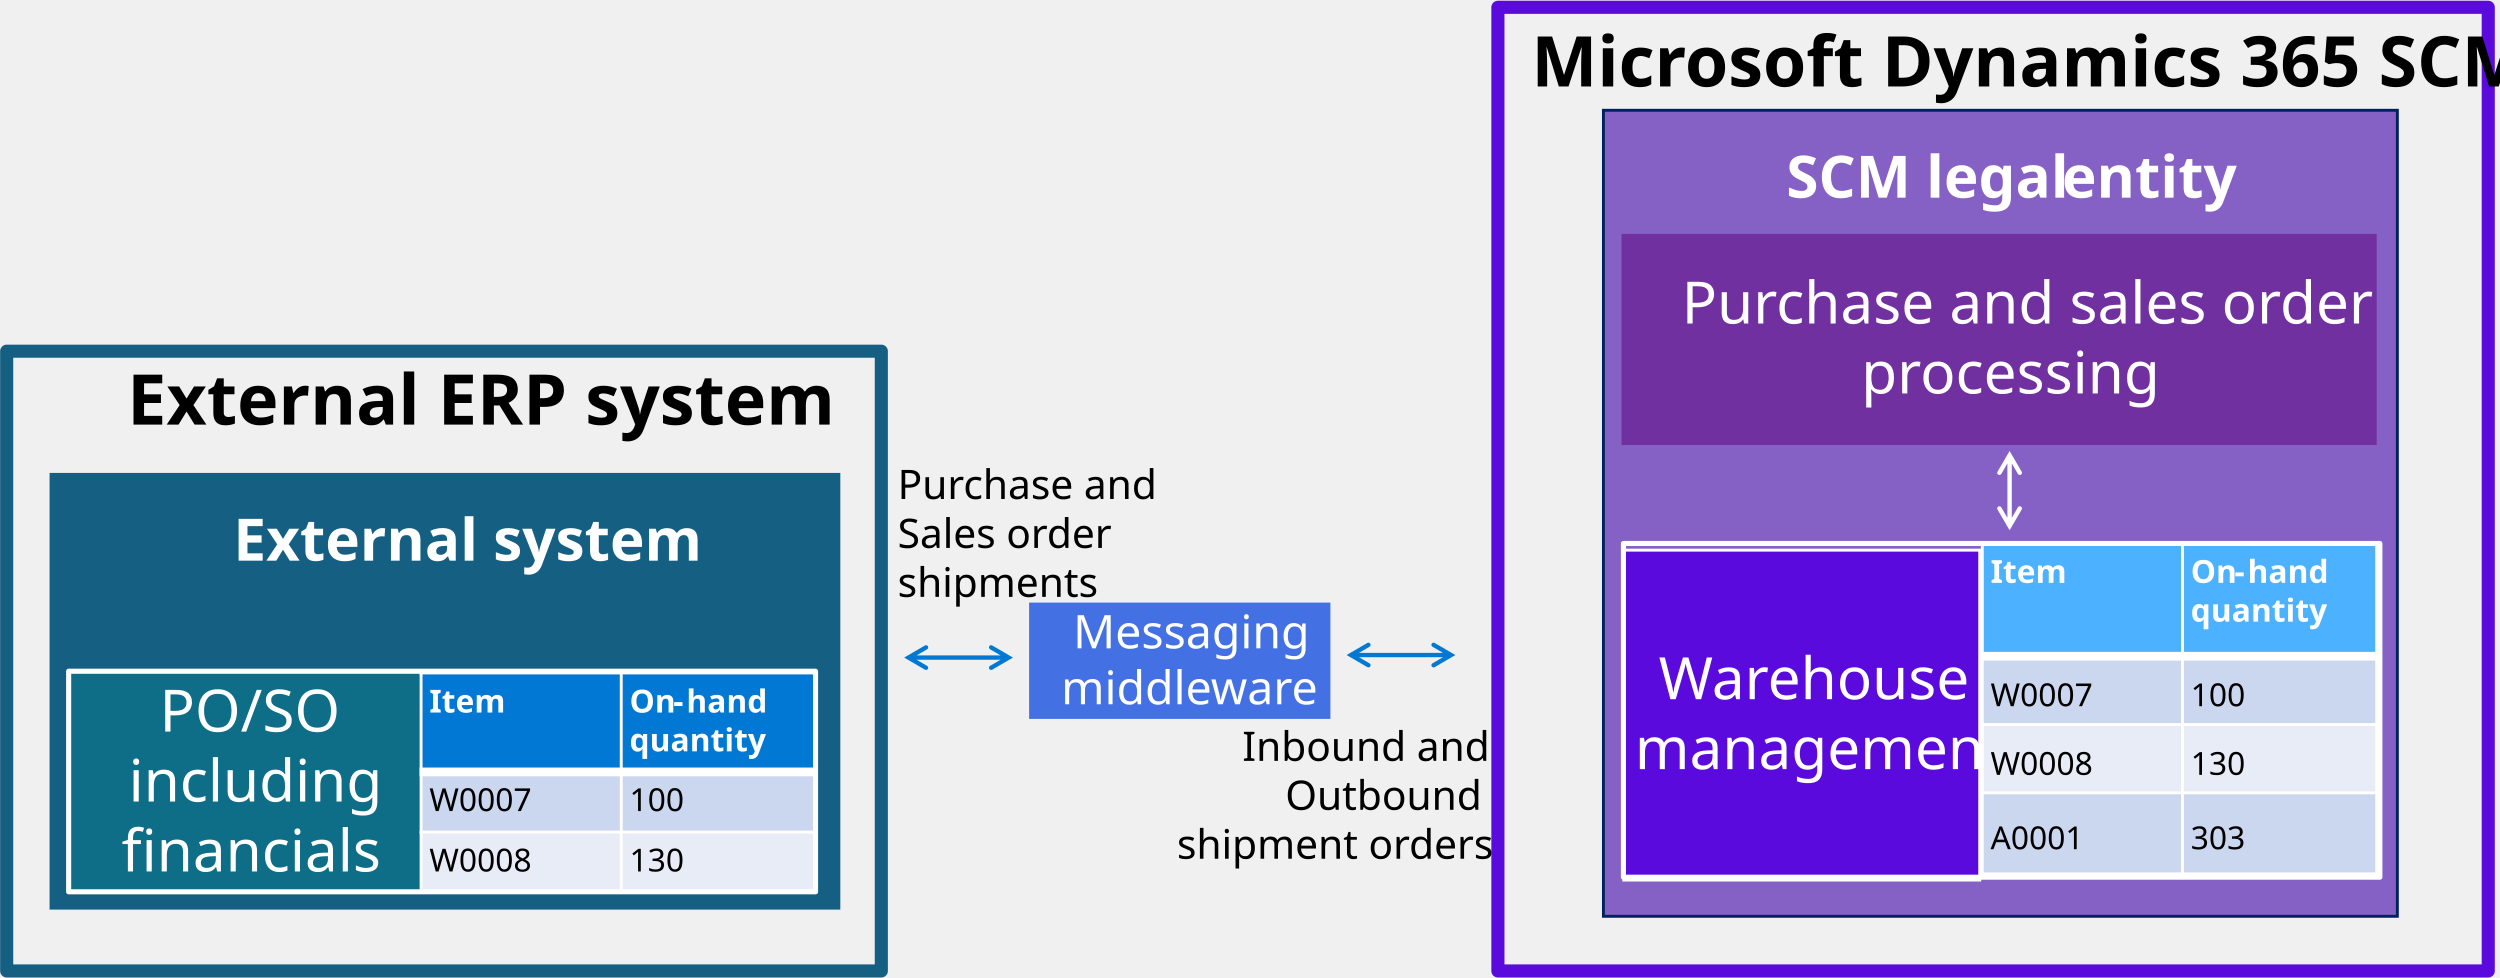
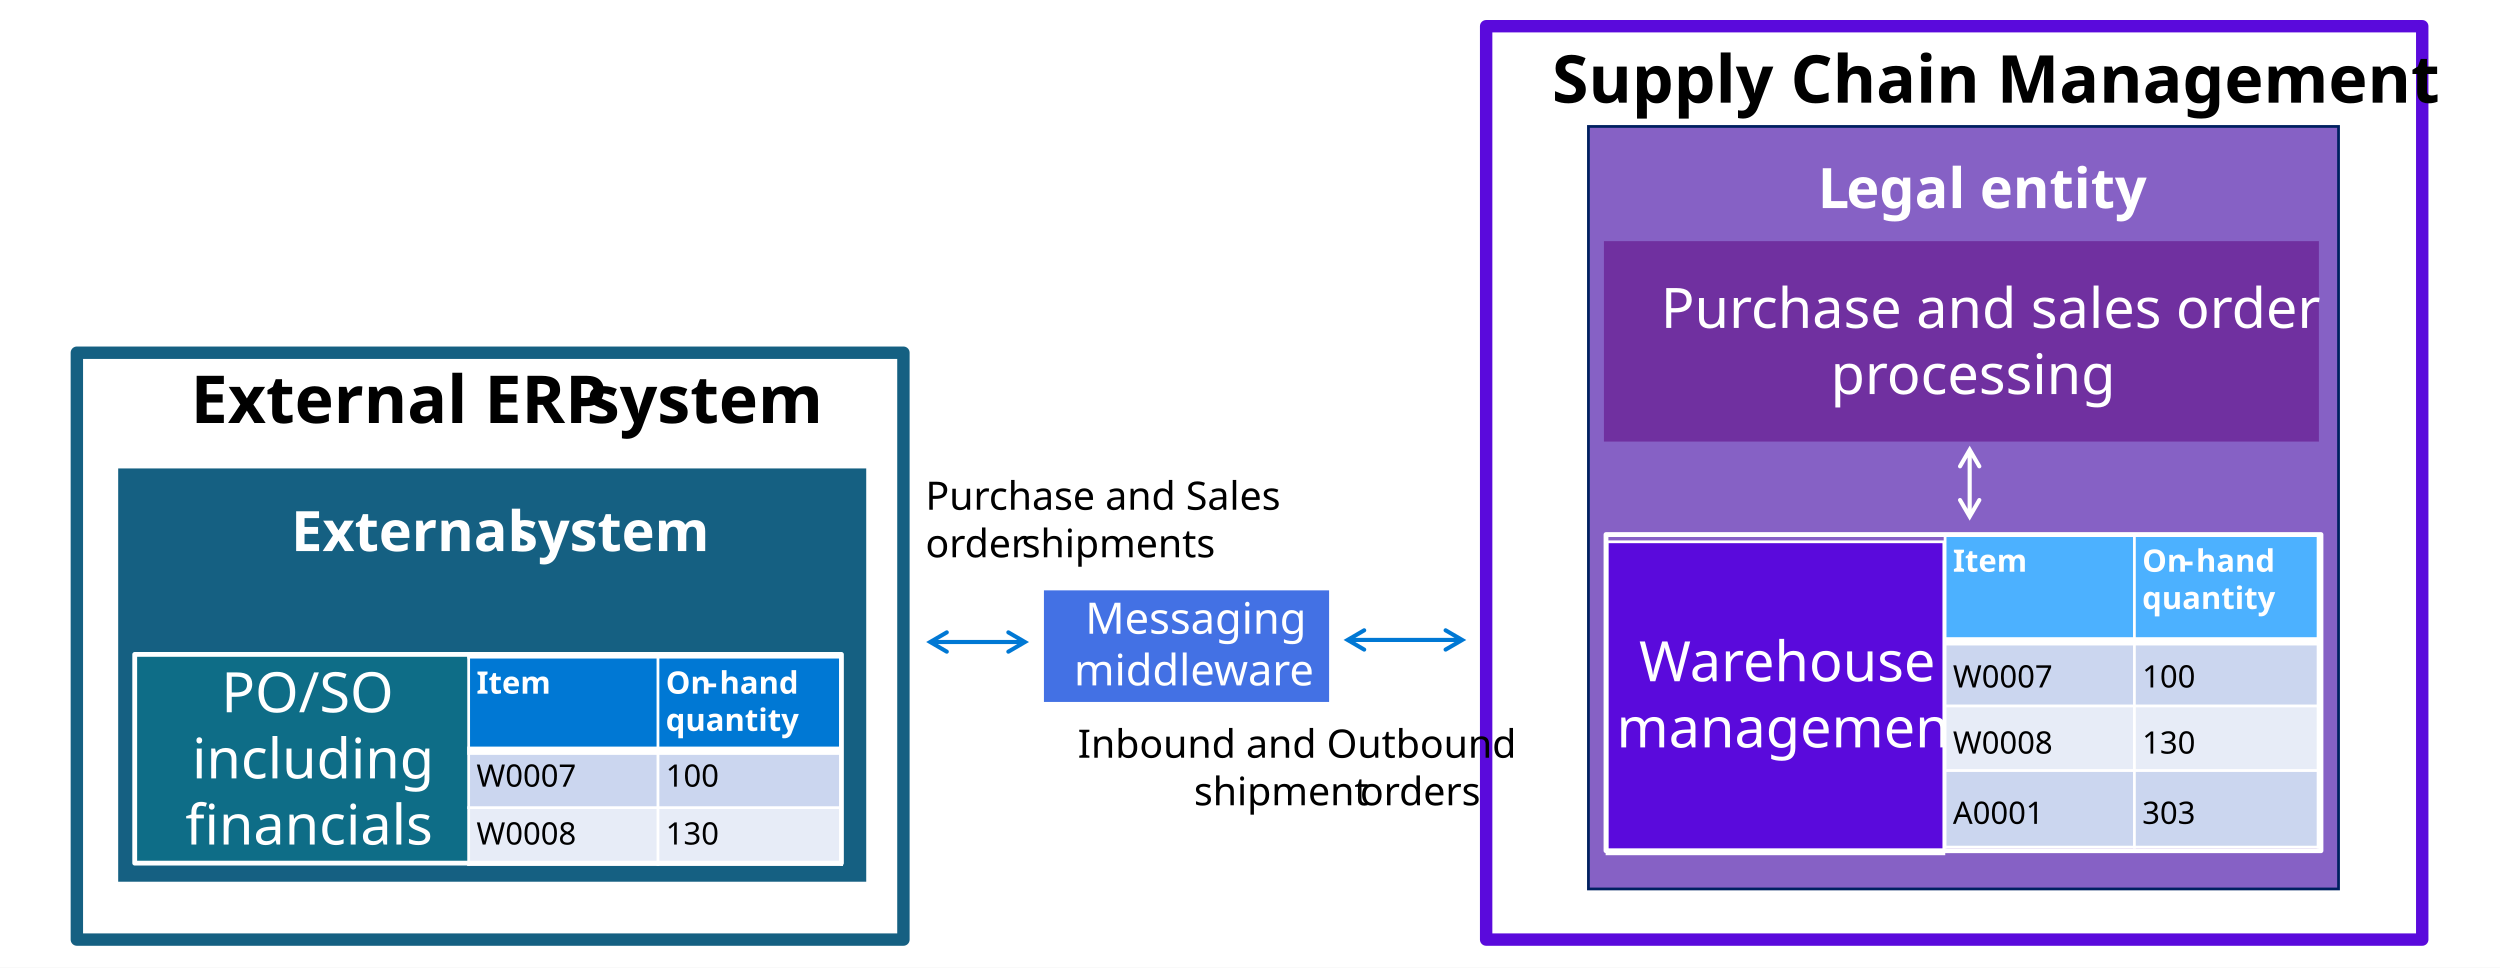
- <svg xmlns="http://www.w3.org/2000/svg" width="3933" height="1538" xml:space="preserve" overflow="hidden">
-   <g transform="translate(-199 -644)">
-     <rect x="2555.5" y="655.5" width="1558" height="1516" stroke="#5A0ADC" stroke-width="20.625" stroke-linejoin="round" stroke-miterlimit="10" fill="none" />
-     <text font-family="Aptos,Aptos_MSFontService,sans-serif" font-weight="700" font-size="110" transform="matrix(1 0 0 1 2608.22 780)">Microsoft Dynamics 365 SCM</text>
-     <rect x="2721.5" y="817.5" width="1249" height="1268" stroke="#002060" stroke-width="4.583" stroke-miterlimit="8" fill="#8661C5" />
-     <text fill="#FFFFFF" font-family="Aptos,Aptos_MSFontService,sans-serif" font-weight="700" font-size="92" transform="matrix(1 0 0 1 3009.15 955)">SCM legal </text>
-     <text fill="#FFFFFF" font-family="Aptos,Aptos_MSFontService,sans-serif" font-weight="700" font-size="92" transform="matrix(1 0 0 1 3442.87 955)">entity</text>
-     <rect x="2753.5" y="1509.5" width="560" height="519" stroke="#FFFFFF" stroke-width="4.583" stroke-miterlimit="8" fill="#5A0ADC" />
-     <text fill="#FFFFFF" font-family="Aptos,Aptos_MSFontService,sans-serif" font-weight="400" font-size="92" transform="matrix(1 0 0 1 2808.39 1744)">Warehouse </text>
-     <text fill="#FFFFFF" font-family="Aptos,Aptos_MSFontService,sans-serif" font-weight="400" font-size="92" transform="matrix(1 0 0 1 2770.94 1854)">management</text>
-     <text font-family="Aptos,Aptos_MSFontService,sans-serif" font-weight="400" font-size="64" transform="matrix(1 0 0 1 1611.14 1429)">Purchase and </text>
-     <text font-family="Aptos,Aptos_MSFontService,sans-serif" font-weight="400" font-size="64" transform="matrix(1 0 0 1 1611.14 1506)">Sales order </text>
-     <text font-family="Aptos,Aptos_MSFontService,sans-serif" font-weight="400" font-size="64" transform="matrix(1 0 0 1 1611.14 1583)">shipments</text>
-     <rect x="277" y="1388" width="1244" height="687" fill="#156082" />
-     <text fill="#FFFFFF" font-family="Aptos,Aptos_MSFontService,sans-serif" font-weight="700" font-size="92" transform="matrix(1 0 0 1 566.113 1526)">External system</text>
-     <rect x="307" y="1702" width="553" height="346" fill="#0E6D87" />
-     <text fill="#FFFFFF" font-family="Aptos,Aptos_MSFontService,sans-serif" font-weight="400" font-size="92" transform="matrix(1 0 0 1 450.016 1795)">PO/SO </text>
-     <text fill="#FFFFFF" font-family="Aptos,Aptos_MSFontService,sans-serif" font-weight="400" font-size="92" transform="matrix(1 0 0 1 401.341 1905)">including </text>
-     <text fill="#FFFFFF" font-family="Aptos,Aptos_MSFontService,sans-serif" font-weight="400" font-size="92" transform="matrix(1 0 0 1 390.158 2015)">financials</text>
-     <path d="M861.444 1702.63 1176.35 1702.63 1176.35 1858.41 861.444 1858.41Z" fill="#0078D4" fill-rule="evenodd" />
-     <path d="M1176.35 1702.63 1481.91 1702.63 1481.91 1858.41 1176.35 1858.41Z" fill="#0078D4" fill-rule="evenodd" />
-     <path d="M861.444 1858.41 1176.35 1858.41 1176.35 1952.99 861.444 1952.99Z" fill="#CBD6EF" fill-rule="evenodd" />
-     <path d="M1176.35 1858.41 1481.91 1858.41 1481.91 1952.99 1176.35 1952.99Z" fill="#CBD6EF" fill-rule="evenodd" />
-     <path d="M861.444 1952.99 1176.35 1952.99 1176.35 2047.57 861.444 2047.57Z" fill="#E7ECF7" fill-rule="evenodd" />
-     <path d="M1176.35 1952.99 1481.91 1952.99 1481.91 2047.57 1176.35 2047.57Z" fill="#E7ECF7" fill-rule="evenodd" />
-     <path d="M1176.35 1700.34 1176.35 2049.86" stroke="#FFFFFF" stroke-width="4.583" stroke-linejoin="round" stroke-miterlimit="10" fill="none" fill-rule="evenodd" />
-     <path d="M859.153 1858.41 1484.2 1858.41" stroke="#FFFFFF" stroke-width="13.75" stroke-linejoin="round" stroke-miterlimit="10" fill="none" fill-rule="evenodd" />
-     <path d="M859.153 1952.99 1484.2 1952.99" stroke="#FFFFFF" stroke-width="4.583" stroke-linejoin="round" stroke-miterlimit="10" fill="none" fill-rule="evenodd" />
-     <path d="M861.444 1700.34 861.444 2049.86" stroke="#FFFFFF" stroke-width="4.583" stroke-linejoin="round" stroke-miterlimit="10" fill="none" fill-rule="evenodd" />
-     <path d="M1481.91 1700.34 1481.91 2049.86" stroke="#FFFFFF" stroke-width="4.583" stroke-linejoin="round" stroke-miterlimit="10" fill="none" fill-rule="evenodd" />
-     <path d="M859.153 1702.63 1484.2 1702.63" stroke="#FFFFFF" stroke-width="4.583" stroke-linejoin="round" stroke-miterlimit="10" fill="none" fill-rule="evenodd" />
-     <path d="M859.153 2047.57 1484.2 2047.57" stroke="#FFFFFF" stroke-width="4.583" stroke-linejoin="round" stroke-miterlimit="10" fill="none" fill-rule="evenodd" />
-     <g>
-       <text fill="#FFFFFF" font-family="Segoe UI,Segoe UI_MSFontService,sans-serif" font-weight="700" font-size="50" transform="matrix(1 0 0 1 1189.35 1765)">On</text>
+ <svg xmlns="http://www.w3.org/2000/svg" width="1209.829" height="468.135" overflow="hidden" version="1.1" id="svg82">
+   <defs id="defs82" />
+   <g id="g82" transform="translate(-23.80813,-177.3079)">
+     <rect x="0" y="0" width="1280" height="720" fill="#ffffff" id="rect1" />
+     <rect x="0" y="0" width="1280" height="720" fill="#ffffff" id="rect2" />
+     <rect x="743" y="190" width="453" height="442" stroke="#5a0adc" stroke-width="6" stroke-linejoin="round" stroke-miterlimit="10" fill="none" id="rect3" />
+     <text font-family="Aptos, Aptos_MSFontService, sans-serif" font-weight="700" font-size="32px" transform="translate(774.859,227)" id="text3">Supply Chain Management</text>
+     <rect x="792.5" y="238.5" width="363" height="369" stroke="#002060" stroke-width="1.333" stroke-miterlimit="8" fill="#8661c5" id="rect4" />
+     <text fill="#ffffff" font-family="Aptos, Aptos_MSFontService, sans-serif" font-weight="700" font-size="27px" transform="translate(903.466,278)" id="text4">L</text>
+     <text fill="#ffffff" font-family="Aptos, Aptos_MSFontService, sans-serif" font-weight="700" font-size="27px" transform="translate(917.313,278)" id="text5">egal entity</text>
+     <rect x="801.5" y="439.5" width="163" height="151" stroke="#ffffff" stroke-width="1.333" stroke-miterlimit="8" fill="#5a0adc" id="rect5" />
+     <text fill="#ffffff" font-family="Aptos, Aptos_MSFontService, sans-serif" font-weight="400" font-size="27px" transform="translate(816.986,507)" id="text6">Warehouse</text>
+     <text fill="#ffffff" font-family="Aptos, Aptos_MSFontService, sans-serif" font-weight="400" font-size="27px" transform="translate(806.092,539)" id="text7">management</text>
+     <text font-family="Aptos, Aptos_MSFontService, sans-serif" font-weight="400" font-size="19px" transform="translate(471.677,424)" id="text8">Purchase and Sales</text>
+     <text font-family="Aptos, Aptos_MSFontService, sans-serif" font-weight="400" font-size="19px" transform="translate(471.677,447)" id="text9">order</text>
+     <text font-family="Aptos, Aptos_MSFontService, sans-serif" font-weight="400" font-size="19px" transform="translate(518.257,447)" id="text10">shipments</text>
+     <rect x="81" y="404" width="362" height="200" fill="#156082" id="rect10" />
+     <text fill="#ffffff" font-family="Aptos, Aptos_MSFontService, sans-serif" font-weight="700" font-size="27px" transform="translate(164.687,444)" id="text11">External</text>
+     <text fill="#ffffff" font-family="Aptos, Aptos_MSFontService, sans-serif" font-weight="700" font-size="27px" transform="translate(270.721,444)" id="text12">system</text>
+     <rect x="89" y="495" width="161" height="101" fill="#0e6d87" id="rect12" />
+     <text fill="#ffffff" font-family="Aptos, Aptos_MSFontService, sans-serif" font-weight="400" font-size="27px" transform="translate(130.914,522)" id="text13">PO/SO</text>
+     <text fill="#ffffff" font-family="Aptos, Aptos_MSFontService, sans-serif" font-weight="400" font-size="27px" transform="translate(116.754,554)" id="text14">including</text>
+     <text fill="#ffffff" font-family="Aptos, Aptos_MSFontService, sans-serif" font-weight="400" font-size="27px" transform="translate(113.5,586)" id="text15">financials</text>
+     <path d="m 250.602,495.31 h 91.61 v 45.318 h -91.61 z" fill="#0078d4" fill-rule="evenodd" id="path15" />
+     <path d="m 342.212,495.31 h 88.89 v 45.318 h -88.89 z" fill="#0078d4" fill-rule="evenodd" id="path16" />
+     <path d="m 250.602,540.628 h 91.61 v 27.514 h -91.61 z" fill="#cbd6ef" fill-rule="evenodd" id="path17" />
+     <path d="m 342.212,540.628 h 88.89 v 27.514 h -88.89 z" fill="#cbd6ef" fill-rule="evenodd" id="path18" />
+     <path d="m 250.602,568.142 h 91.61 v 27.514 h -91.61 z" fill="#e7ecf7" fill-rule="evenodd" id="path19" />
+     <path d="m 342.212,568.142 h 88.89 v 27.514 h -88.89 z" fill="#e7ecf7" fill-rule="evenodd" id="path20" />
+     <path d="m 342.212,494.643 v 101.68" stroke="#ffffff" stroke-width="1.333" stroke-linejoin="round" stroke-miterlimit="10" fill="none" fill-rule="evenodd" id="path21" />
+     <path d="M 249.935,540.628 H 431.769" stroke="#ffffff" stroke-width="4" stroke-linejoin="round" stroke-miterlimit="10" fill="none" fill-rule="evenodd" id="path22" />
+     <path d="M 249.935,568.142 H 431.769" stroke="#ffffff" stroke-width="1.333" stroke-linejoin="round" stroke-miterlimit="10" fill="none" fill-rule="evenodd" id="path23" />
+     <path d="m 250.602,494.643 v 101.68" stroke="#ffffff" stroke-width="1.333" stroke-linejoin="round" stroke-miterlimit="10" fill="none" fill-rule="evenodd" id="path24" />
+     <path d="m 431.102,494.643 v 101.68" stroke="#ffffff" stroke-width="1.333" stroke-linejoin="round" stroke-miterlimit="10" fill="none" fill-rule="evenodd" id="path25" />
+     <path d="M 249.935,495.31 H 431.769" stroke="#ffffff" stroke-width="1.333" stroke-linejoin="round" stroke-miterlimit="10" fill="none" fill-rule="evenodd" id="path26" />
+     <path d="M 249.935,595.656 H 431.769" stroke="#ffffff" stroke-width="1.333" stroke-linejoin="round" stroke-miterlimit="10" fill="none" fill-rule="evenodd" id="path27" />
+     <g id="g27">
+       <text fill="#ffffff" font-family="'Segoe UI', 'Segoe UI_MSFontService', sans-serif" font-weight="700" font-size="15px" transform="translate(345.992,513)" id="text27">On</text>
    </g>
-     <text fill="#FFFFFF" font-family="Segoe UI,Segoe UI_MSFontService,sans-serif" font-weight="700" font-size="50" transform="matrix(1 0 0 1 1258.1 1765)">-</text>
-     <text fill="#FFFFFF" font-family="Segoe UI,Segoe UI_MSFontService,sans-serif" font-weight="700" font-size="50" transform="matrix(1 0 0 1 1278.72 1765)">hand </text>
-     <g>
-       <text fill="#FFFFFF" font-family="Segoe UI,Segoe UI_MSFontService,sans-serif" font-weight="700" font-size="50" transform="matrix(1 0 0 1 1189.35 1826)">quantity</text>
+     <text fill="#ffffff" font-family="'Segoe UI', 'Segoe UI_MSFontService', sans-serif" font-weight="700" font-size="15px" transform="translate(365.992,513)" id="text28">-</text>
+     <text fill="#ffffff" font-family="'Segoe UI', 'Segoe UI_MSFontService', sans-serif" font-weight="700" font-size="15px" transform="translate(371.992,513)" id="text29">hand</text>
+     <g id="g30">
+       <text fill="#ffffff" font-family="'Segoe UI', 'Segoe UI_MSFontService', sans-serif" font-weight="700" font-size="15px" transform="translate(345.992,531)" id="text30">quantity</text>
    </g>
-     <g>
-       <text fill="#FFFFFF" font-family="Segoe UI,Segoe UI_MSFontService,sans-serif" font-weight="700" font-size="50" transform="matrix(1 0 0 1 874.436 1765)">Item</text>
+     <g id="g31">
+       <text fill="#ffffff" font-family="'Segoe UI', 'Segoe UI_MSFontService', sans-serif" font-weight="700" font-size="15px" transform="translate(254.382,513)" id="text31">Item</text>
    </g>
-     <g>
-       <text font-family="Segoe UI,Segoe UI_MSFontService,sans-serif" font-weight="400" font-size="50" transform="matrix(1 0 0 1 1189.35 1920)">100</text>
+     <g id="g32">
+       <text font-family="'Segoe UI', 'Segoe UI_MSFontService', sans-serif" font-weight="400" font-size="15px" transform="translate(345.992,558)" id="text32">100</text>
    </g>
-     <g>
-       <text font-family="Segoe UI,Segoe UI_MSFontService,sans-serif" font-weight="400" font-size="50" transform="matrix(1 0 0 1 874.436 1920)">W0007</text>
+     <g id="g33">
+       <text font-family="'Segoe UI', 'Segoe UI_MSFontService', sans-serif" font-weight="400" font-size="15px" transform="translate(254.382,558)" id="text33">W0007</text>
    </g>
-     <g>
-       <text font-family="Segoe UI,Segoe UI_MSFontService,sans-serif" font-weight="400" font-size="50" transform="matrix(1 0 0 1 1189.35 2015)">130</text>
+     <g id="g34">
+       <text font-family="'Segoe UI', 'Segoe UI_MSFontService', sans-serif" font-weight="400" font-size="15px" transform="translate(345.992,586)" id="text34">130</text>
    </g>
-     <g>
-       <text font-family="Segoe UI,Segoe UI_MSFontService,sans-serif" font-weight="400" font-size="50" transform="matrix(1 0 0 1 874.436 2015)">W0008</text>
+     <g id="g35">
+       <text font-family="'Segoe UI', 'Segoe UI_MSFontService', sans-serif" font-weight="400" font-size="15px" transform="translate(254.382,586)" id="text35">W0008</text>
    </g>
-     <rect x="1818" y="1592" width="474" height="183" fill="#4371E4" />
-     <text fill="#FFFFFF" font-family="Aptos,Aptos_MSFontService,sans-serif" font-weight="400" font-size="73" transform="matrix(1 0 0 1 1887.22 1664)">Messaging </text>
-     <text fill="#FFFFFF" font-family="Aptos,Aptos_MSFontService,sans-serif" font-weight="400" font-size="73" transform="matrix(1 0 0 1 1868.41 1752)">middleware</text>
-     <path d="M6.806-3.437 164.27-3.437 164.27 3.438 6.806 3.438ZM32.574 19.011-0.016-1.34443e-10 32.574-19.011C34.214-19.967 36.319-19.413 37.276-17.774 38.232-16.134 37.678-14.029 36.038-13.072L8.538 2.969 8.538-2.969 36.038 13.072C37.678 14.029 38.232 16.134 37.275 17.774 36.319 19.414 34.214 19.968 32.574 19.011ZM138.502-19.011 171.092 0 138.502 19.011C136.862 19.968 134.757 19.414 133.8 17.774 132.844 16.134 133.398 14.029 135.038 13.073L162.538-2.969 162.538 2.97 135.038-13.072C133.398-14.029 132.844-16.134 133.801-17.773 134.757-19.413 136.862-19.967 138.502-19.011Z" fill="#0078D4" transform="matrix(-1 0 0 1 1792.58 1678.5)" />
-     <rect x="209.5" y="1196.5" width="1376" height="975" stroke="#156082" stroke-width="20.625" stroke-linejoin="round" stroke-miterlimit="10" fill="none" />
-     <text font-family="Aptos,Aptos_MSFontService,sans-serif" font-weight="700" font-size="110" transform="matrix(1 0 0 1 399.109 1312)">External ERP system</text>
-     <path d="M6.806-3.437 164.27-3.437 164.27 3.438 6.806 3.438ZM32.574 19.011-0.016-1.34443e-10 32.574-19.011C34.214-19.967 36.319-19.413 37.276-17.774 38.232-16.134 37.678-14.029 36.038-13.072L8.538 2.969 8.538-2.969 36.038 13.072C37.678 14.029 38.232 16.134 37.275 17.774 36.319 19.414 34.214 19.968 32.574 19.011ZM138.502-19.011 171.092 0 138.502 19.011C136.862 19.968 134.757 19.414 133.8 17.774 132.844 16.134 133.398 14.029 135.038 13.073L162.538-2.969 162.538 2.97 135.038-13.072C133.398-14.029 132.844-16.134 133.801-17.773 134.757-19.413 136.862-19.967 138.502-19.011Z" fill="#0078D4" transform="matrix(-1 0 0 1 2488.58 1674.5)" />
-     <text font-family="Aptos,Aptos_MSFontService,sans-serif" font-weight="400" font-size="64" transform="matrix(1 0 0 1 2153.38 1841)">Inbound and </text>
-     <text font-family="Aptos,Aptos_MSFontService,sans-serif" font-weight="400" font-size="64" transform="matrix(1 0 0 1 2220.98 1918)">Outbound </text>
-     <text font-family="Aptos,Aptos_MSFontService,sans-serif" font-weight="400" font-size="64" transform="matrix(1 0 0 1 2050.59 1995)">shipment orders</text>
-     <path d="M3317.53 1499.39 3632.44 1499.39 3632.44 1676.37 3317.53 1676.37Z" fill="#4CB1FF" fill-rule="evenodd" />
-     <path d="M3632.44 1499.39 3938 1499.39 3938 1676.37 3632.44 1676.37Z" fill="#4CB1FF" fill-rule="evenodd" />
-     <path d="M3317.53 1676.37 3632.44 1676.37 3632.44 1783.82 3317.53 1783.82Z" fill="#CBD6EF" fill-rule="evenodd" />
-     <path d="M3632.44 1676.37 3938 1676.37 3938 1783.82 3632.44 1783.82Z" fill="#CBD6EF" fill-rule="evenodd" />
-     <path d="M3317.53 1783.82 3632.44 1783.82 3632.44 1891.27 3317.53 1891.27Z" fill="#E7ECF7" fill-rule="evenodd" />
-     <path d="M3632.44 1783.82 3938 1783.82 3938 1891.27 3632.44 1891.27Z" fill="#E7ECF7" fill-rule="evenodd" />
-     <path d="M3317.53 1891.27 3632.44 1891.27 3632.44 2018.7 3317.53 2018.7Z" fill="#CBD6EF" fill-rule="evenodd" />
-     <path d="M3632.44 1891.27 3938 1891.27 3938 2018.7 3632.44 2018.7Z" fill="#CBD6EF" fill-rule="evenodd" />
-     <path d="M3632.44 1497.1 3632.44 2020.99" stroke="#FFFFFF" stroke-width="4.583" stroke-linejoin="round" stroke-miterlimit="10" fill="none" fill-rule="evenodd" />
-     <path d="M3315.24 1676.37 3940.29 1676.37" stroke="#FFFFFF" stroke-width="13.75" stroke-linejoin="round" stroke-miterlimit="10" fill="none" fill-rule="evenodd" />
-     <path d="M3315.24 1783.82 3940.29 1783.82" stroke="#FFFFFF" stroke-width="4.583" stroke-linejoin="round" stroke-miterlimit="10" fill="none" fill-rule="evenodd" />
-     <path d="M3315.24 1891.27 3940.29 1891.27" stroke="#FFFFFF" stroke-width="4.583" stroke-linejoin="round" stroke-miterlimit="10" fill="none" fill-rule="evenodd" />
-     <path d="M3317.53 1497.1 3317.53 2020.99" stroke="#FFFFFF" stroke-width="4.583" stroke-linejoin="round" stroke-miterlimit="10" fill="none" fill-rule="evenodd" />
-     <path d="M3938 1497.1 3938 2020.99" stroke="#FFFFFF" stroke-width="4.583" stroke-linejoin="round" stroke-miterlimit="10" fill="none" fill-rule="evenodd" />
-     <path d="M3315.24 1499.39 3940.29 1499.39" stroke="#FFFFFF" stroke-width="4.583" stroke-linejoin="round" stroke-miterlimit="10" fill="none" fill-rule="evenodd" />
-     <path d="M3315.24 2018.7 3940.29 2018.7" stroke="#FFFFFF" stroke-width="4.583" stroke-linejoin="round" stroke-miterlimit="10" fill="none" fill-rule="evenodd" />
-     <g>
-       <text fill="#FFFFFF" font-family="Segoe UI,Segoe UI_MSFontService,sans-serif" font-weight="700" font-size="50" transform="matrix(1 0 0 1 3645.43 1561)">On</text>
+     <rect x="529" y="463" width="138" height="54" fill="#4371e4" id="rect35" />
+     <text fill="#ffffff" font-family="Aptos, Aptos_MSFontService, sans-serif" font-weight="400" font-size="21px" transform="translate(549.01,484)" id="text36">Messaging</text>
+     <text fill="#ffffff" font-family="Aptos, Aptos_MSFontService, sans-serif" font-weight="400" font-size="21px" transform="translate(543.536,509)" id="text37">middleware</text>
+     <path d="m 1.98,-1 45.808,9.7e-5 V 1 L 1.98,1 Z M 9.476,5.53 -0.005,0 9.476,-5.53 c 0.477,-0.278 1.089,-0.117 1.368,0.36 0.278,0.477 0.117,1.089 -0.36,1.368 L 2.484,0.864 V -0.864 L 10.484,3.803 c 0.477,0.278 0.638,0.891 0.36,1.368 C 10.566,5.648 9.953,5.809 9.476,5.53 Z M 40.291,-5.53 49.772,1.04987e-4 40.291,5.531 C 39.814,5.809 39.202,5.648 38.924,5.171 38.645,4.694 38.807,4.081 39.284,3.803 l 8,-4.667 v 1.728 l -8,-4.667 c -0.477,-0.278 -0.638,-0.891 -0.36,-1.368 0.278,-0.477 0.891,-0.638 1.368,-0.36 z" fill="#0078d4" transform="matrix(-1,0,0,1,521.768,488)" id="path37" />
+     <rect x="61" y="348" width="400" height="284" stroke="#156082" stroke-width="6" stroke-linejoin="round" stroke-miterlimit="10" fill="none" id="rect37" />
+     <text font-family="Aptos, Aptos_MSFontService, sans-serif" font-weight="700" font-size="32px" transform="translate(116.104,382)" id="text38">External ERP</text>
+     <text font-family="Aptos, Aptos_MSFontService, sans-serif" font-weight="700" font-size="32px" transform="translate(307.784,382)" id="text39">system</text>
+     <path d="m 1.98,-1 55.407,9.8e-5 V 1 L 1.98,1 Z M 9.476,5.53 -0.005,7.77989e-8 9.476,-5.53 c 0.477,-0.278 1.089,-0.117 1.368,0.36 0.278,0.477 0.117,1.089 -0.36,1.368 L 2.484,0.864 V -0.864 L 10.484,3.803 c 0.477,0.278 0.638,0.891 0.36,1.368 -0.278,0.477 -0.891,0.638 -1.368,0.36 z M 49.891,-5.53 59.371,1.04909e-4 49.891,5.531 C 49.414,5.809 48.801,5.648 48.523,5.171 48.245,4.694 48.406,4.081 48.883,3.803 l 8,-4.667 V 0.864 L 48.883,-3.803 c -0.477,-0.278 -0.638,-0.891 -0.36,-1.368 0.278,-0.477 0.891,-0.638 1.368,-0.36 z" fill="#0078d4" transform="matrix(-1,0,0,1,733.367,487)" id="path39" />
+     <text font-family="Aptos, Aptos_MSFontService, sans-serif" font-weight="400" font-size="19px" transform="translate(545.332,544)" id="text40">Inbound and Outbound</text>
+     <text font-family="Aptos, Aptos_MSFontService, sans-serif" font-weight="400" font-size="19px" transform="translate(601.598,567)" id="text41">shipment</text>
+     <text font-family="Aptos, Aptos_MSFontService, sans-serif" font-weight="400" font-size="19px" transform="translate(681.932,567)" id="text42">orders</text>
+     <path d="m 965.099,436.187 h 91.611 v 51.485 h -91.611 z" fill="#4cb1ff" fill-rule="evenodd" id="path42" />
+     <path d="m 1056.71,436.187 h 88.89 v 51.485 h -88.89 z" fill="#4cb1ff" fill-rule="evenodd" id="path43" />
+     <path d="m 965.099,487.672 h 91.611 v 31.258 h -91.611 z" fill="#cbd6ef" fill-rule="evenodd" id="path44" />
+     <path d="m 1056.71,487.672 h 88.89 v 31.258 h -88.89 z" fill="#cbd6ef" fill-rule="evenodd" id="path45" />
+     <path d="m 965.099,518.93 h 91.611 v 31.259 h -91.611 z" fill="#e7ecf7" fill-rule="evenodd" id="path46" />
+     <path d="m 1056.71,518.93 h 88.89 v 31.259 h -88.89 z" fill="#e7ecf7" fill-rule="evenodd" id="path47" />
+     <path d="m 965.099,550.189 h 91.611 v 37.068 h -91.611 z" fill="#cbd6ef" fill-rule="evenodd" id="path48" />
+     <path d="m 1056.71,550.189 h 88.89 v 37.068 h -88.89 z" fill="#cbd6ef" fill-rule="evenodd" id="path49" />
+     <path d="M 1056.71,435.521 V 587.924" stroke="#ffffff" stroke-width="1.333" stroke-linejoin="round" stroke-miterlimit="10" fill="none" fill-rule="evenodd" id="path50" />
+     <path d="M 964.432,487.672 H 1146.27" stroke="#ffffff" stroke-width="4" stroke-linejoin="round" stroke-miterlimit="10" fill="none" fill-rule="evenodd" id="path51" />
+     <path d="M 964.432,518.93 H 1146.27" stroke="#ffffff" stroke-width="1.333" stroke-linejoin="round" stroke-miterlimit="10" fill="none" fill-rule="evenodd" id="path52" />
+     <path d="M 964.432,550.189 H 1146.27" stroke="#ffffff" stroke-width="1.333" stroke-linejoin="round" stroke-miterlimit="10" fill="none" fill-rule="evenodd" id="path53" />
+     <path d="M 965.099,435.521 V 587.924" stroke="#ffffff" stroke-width="1.333" stroke-linejoin="round" stroke-miterlimit="10" fill="none" fill-rule="evenodd" id="path54" />
+     <path d="M 1145.6,435.521 V 587.924" stroke="#ffffff" stroke-width="1.333" stroke-linejoin="round" stroke-miterlimit="10" fill="none" fill-rule="evenodd" id="path55" />
+     <path d="M 964.432,436.187 H 1146.27" stroke="#ffffff" stroke-width="1.333" stroke-linejoin="round" stroke-miterlimit="10" fill="none" fill-rule="evenodd" id="path56" />
+     <path d="M 964.432,587.257 H 1146.27" stroke="#ffffff" stroke-width="1.333" stroke-linejoin="round" stroke-miterlimit="10" fill="none" fill-rule="evenodd" id="path57" />
+     <g id="g57">
+       <text fill="#ffffff" font-family="'Segoe UI', 'Segoe UI_MSFontService', sans-serif" font-weight="700" font-size="15px" transform="translate(1060.49,454)" id="text57">On</text>
    </g>
-     <text fill="#FFFFFF" font-family="Segoe UI,Segoe UI_MSFontService,sans-serif" font-weight="700" font-size="50" transform="matrix(1 0 0 1 3714.18 1561)">-</text>
-     <text fill="#FFFFFF" font-family="Segoe UI,Segoe UI_MSFontService,sans-serif" font-weight="700" font-size="50" transform="matrix(1 0 0 1 3734.8 1561)">hand </text>
-     <g>
-       <text fill="#FFFFFF" font-family="Segoe UI,Segoe UI_MSFontService,sans-serif" font-weight="700" font-size="50" transform="matrix(1 0 0 1 3645.43 1622)">quantity</text>
+     <text fill="#ffffff" font-family="'Segoe UI', 'Segoe UI_MSFontService', sans-serif" font-weight="700" font-size="15px" transform="translate(1080.49,454)" id="text58">-</text>
+     <text fill="#ffffff" font-family="'Segoe UI', 'Segoe UI_MSFontService', sans-serif" font-weight="700" font-size="15px" transform="translate(1086.49,454)" id="text59">hand</text>
+     <g id="g60">
+       <text fill="#ffffff" font-family="'Segoe UI', 'Segoe UI_MSFontService', sans-serif" font-weight="700" font-size="15px" transform="translate(1060.49,472)" id="text60">quantity</text>
    </g>
-     <g>
-       <text fill="#FFFFFF" font-family="Segoe UI,Segoe UI_MSFontService,sans-serif" font-weight="700" font-size="50" transform="matrix(1 0 0 1 3330.52 1561)">Item</text>
+     <g id="g61">
+       <text fill="#ffffff" font-family="'Segoe UI', 'Segoe UI_MSFontService', sans-serif" font-weight="700" font-size="15px" transform="translate(968.878,454)" id="text61">Item</text>
    </g>
-     <g>
-       <text font-family="Segoe UI,Segoe UI_MSFontService,sans-serif" font-weight="400" font-size="50" transform="matrix(1 0 0 1 3645.43 1755)">100</text>
+     <g id="g62">
+       <text font-family="'Segoe UI', 'Segoe UI_MSFontService', sans-serif" font-weight="400" font-size="15px" transform="translate(1060.49,510)" id="text62">100</text>
    </g>
-     <g>
-       <text font-family="Segoe UI,Segoe UI_MSFontService,sans-serif" font-weight="400" font-size="50" transform="matrix(1 0 0 1 3330.52 1755)">W0007</text>
+     <g id="g63">
+       <text font-family="'Segoe UI', 'Segoe UI_MSFontService', sans-serif" font-weight="400" font-size="15px" transform="translate(968.878,510)" id="text63">W0007</text>
    </g>
-     <g>
-       <text font-family="Segoe UI,Segoe UI_MSFontService,sans-serif" font-weight="400" font-size="50" transform="matrix(1 0 0 1 3645.43 1863)">130</text>
+     <g id="g64">
+       <text font-family="'Segoe UI', 'Segoe UI_MSFontService', sans-serif" font-weight="400" font-size="15px" transform="translate(1060.49,542)" id="text64">130</text>
    </g>
-     <g>
-       <text font-family="Segoe UI,Segoe UI_MSFontService,sans-serif" font-weight="400" font-size="50" transform="matrix(1 0 0 1 3330.52 1863)">W0008</text>
+     <g id="g65">
+       <text font-family="'Segoe UI', 'Segoe UI_MSFontService', sans-serif" font-weight="400" font-size="15px" transform="translate(968.878,542)" id="text65">W0008</text>
    </g>
-     <g>
-       <text font-family="Segoe UI,Segoe UI_MSFontService,sans-serif" font-weight="400" font-size="50" transform="matrix(1 0 0 1 3645.43 1980)">303</text>
+     <g id="g66">
+       <text font-family="'Segoe UI', 'Segoe UI_MSFontService', sans-serif" font-weight="400" font-size="15px" transform="translate(1060.49,576)" id="text66">303</text>
    </g>
-     <g>
-       <text font-family="Segoe UI,Segoe UI_MSFontService,sans-serif" font-weight="400" font-size="50" transform="matrix(1 0 0 1 3330.52 1980)">A0001</text>
+     <g id="g67">
+       <text font-family="'Segoe UI', 'Segoe UI_MSFontService', sans-serif" font-weight="400" font-size="15px" transform="translate(968.878,576)" id="text67">A0001</text>
    </g>
-     <rect x="307" y="1700" width="1175" height="347" stroke="#FFFFFF" stroke-width="8.021" stroke-linejoin="round" stroke-miterlimit="10" fill="none" />
-     <rect x="2750" y="1012" width="1188" height="332" fill="#7030A0" />
-     <text fill="#FFFFFF" font-family="Aptos,Aptos_MSFontService,sans-serif" font-weight="400" font-size="92" transform="matrix(1 0 0 1 2844.64 1153)">Purchase and sales order </text>
-     <text fill="#FFFFFF" font-family="Aptos,Aptos_MSFontService,sans-serif" font-weight="400" font-size="92" transform="matrix(1 0 0 1 3127.09 1263)">processing</text>
-     <path d="M3.438 6.806 3.438 117.891-3.437 117.891-3.437 6.806ZM-19.011 32.574 1.61608e-07-0.016 19.011 32.574C19.968 34.214 19.414 36.319 17.774 37.275 16.134 38.232 14.029 37.678 13.072 36.038L-2.969 8.538 2.969 8.538-13.072 36.038C-14.029 37.678-16.134 38.232-17.774 37.276-19.413 36.319-19.967 34.214-19.011 32.574ZM19.011 92.124 0 124.714-19.011 92.124C-19.967 90.484-19.413 88.379-17.773 87.422-16.134 86.466-14.029 87.02-13.072 88.659L2.97 116.159-2.969 116.159 13.073 88.659C14.029 87.019 16.134 86.466 17.774 87.422 19.414 88.379 19.968 90.484 19.011 92.124Z" fill="#FFFFFF" transform="matrix(1 0 0 -1 3360.5 1478.2)" />
-     <rect x="2753" y="1499" width="1190" height="525" stroke="#FFFFFF" stroke-width="8.021" stroke-linejoin="round" stroke-miterlimit="10" fill="none" />
+     <rect x="89" y="494" width="342" height="101" stroke="#ffffff" stroke-width="2.333" stroke-linejoin="round" stroke-miterlimit="10" fill="none" id="rect67" />
+     <rect x="800" y="294" width="346" height="97" fill="#7030a0" id="rect68" />
+     <text fill="#ffffff" font-family="Aptos, Aptos_MSFontService, sans-serif" font-weight="400" font-size="27px" transform="translate(827.531,336)" id="text68">Purchase and sales order</text>
+     <text fill="#ffffff" font-family="Aptos, Aptos_MSFontService, sans-serif" font-weight="400" font-size="27px" transform="translate(909.698,368)" id="text69">processing</text>
+     <path d="m 1,1.98 9e-5,32.316 H -1 L -1,1.98 Z M -5.53,9.476 4.70134e-8,-0.005 5.53,9.476 C 5.809,9.953 5.648,10.566 5.171,10.844 4.694,11.122 4.081,10.961 3.803,10.484 L -0.864,2.484 H 0.864 L -3.803,10.484 c -0.278,0.477 -0.891,0.638 -1.368,0.36 C -5.648,10.566 -5.809,9.953 -5.53,9.476 Z M 5.531,26.799 1.04871e-4,36.28 -5.53,26.8 c -0.278,-0.477 -0.117,-1.089 0.36,-1.368 0.477,-0.278 1.089,-0.117 1.368,0.36 l 4.667,8 h -1.728 l 4.667,-8 c 0.278,-0.477 0.891,-0.638 1.368,-0.36 0.477,0.278 0.638,0.891 0.36,1.368 z" fill="#ffffff" transform="matrix(1,0,0,-1,977,429.276)" id="path69" />
+     <rect x="801" y="436" width="346" height="153" stroke="#ffffff" stroke-width="2.333" stroke-linejoin="round" stroke-miterlimit="10" fill="none" id="rect69" />
+     <text font-family="'Segoe UI', 'Segoe UI_MSFontService', sans-serif" font-weight="400" font-size="24px" transform="translate(70.2805,61)" id="text70">wms</text>
+     <text font-family="'Segoe UI', 'Segoe UI_MSFontService', sans-serif" font-weight="400" font-size="24px" transform="translate(118.447,61)" id="text71">-</text>
+     <text font-family="'Segoe UI', 'Segoe UI_MSFontService', sans-serif" font-weight="400" font-size="24px" transform="translate(128.114,61)" id="text72">only</text>
+     <text font-family="'Segoe UI', 'Segoe UI_MSFontService', sans-serif" font-weight="400" font-size="24px" transform="translate(173.114,61)" id="text73">-</text>
+     <text font-family="'Segoe UI', 'Segoe UI_MSFontService', sans-serif" font-weight="400" font-size="24px" transform="translate(182.781,61)" id="text74">d365</text>
+     <text font-family="'Segoe UI', 'Segoe UI_MSFontService', sans-serif" font-weight="400" font-size="24px" transform="translate(235.947,61)" id="text75">-</text>
+     <text font-family="'Segoe UI', 'Segoe UI_MSFontService', sans-serif" font-weight="400" font-size="24px" transform="translate(245.614,61)" id="text76">wms</text>
+     <text font-family="'Segoe UI', 'Segoe UI_MSFontService', sans-serif" font-weight="400" font-size="24px" transform="translate(293.781,61)" id="text77">-</text>
+     <text font-family="'Segoe UI', 'Segoe UI_MSFontService', sans-serif" font-weight="400" font-size="24px" transform="translate(303.447,61)" id="text78">and</text>
+     <text font-family="'Segoe UI', 'Segoe UI_MSFontService', sans-serif" font-weight="400" font-size="24px" transform="translate(343.281,61)" id="text79">-</text>
+     <text font-family="'Segoe UI', 'Segoe UI_MSFontService', sans-serif" font-weight="400" font-size="24px" transform="translate(352.947,61)" id="text80">erp</text>
+     <text font-family="'Segoe UI', 'Segoe UI_MSFontService', sans-serif" font-weight="400" font-size="24px" transform="translate(387.947,61)" id="text81">-</text>
+     <text font-family="'Segoe UI', 'Segoe UI_MSFontService', sans-serif" font-weight="400" font-size="24px" transform="translate(397.614,61)" id="text82">integration.svg</text>
  </g>
</svg>
